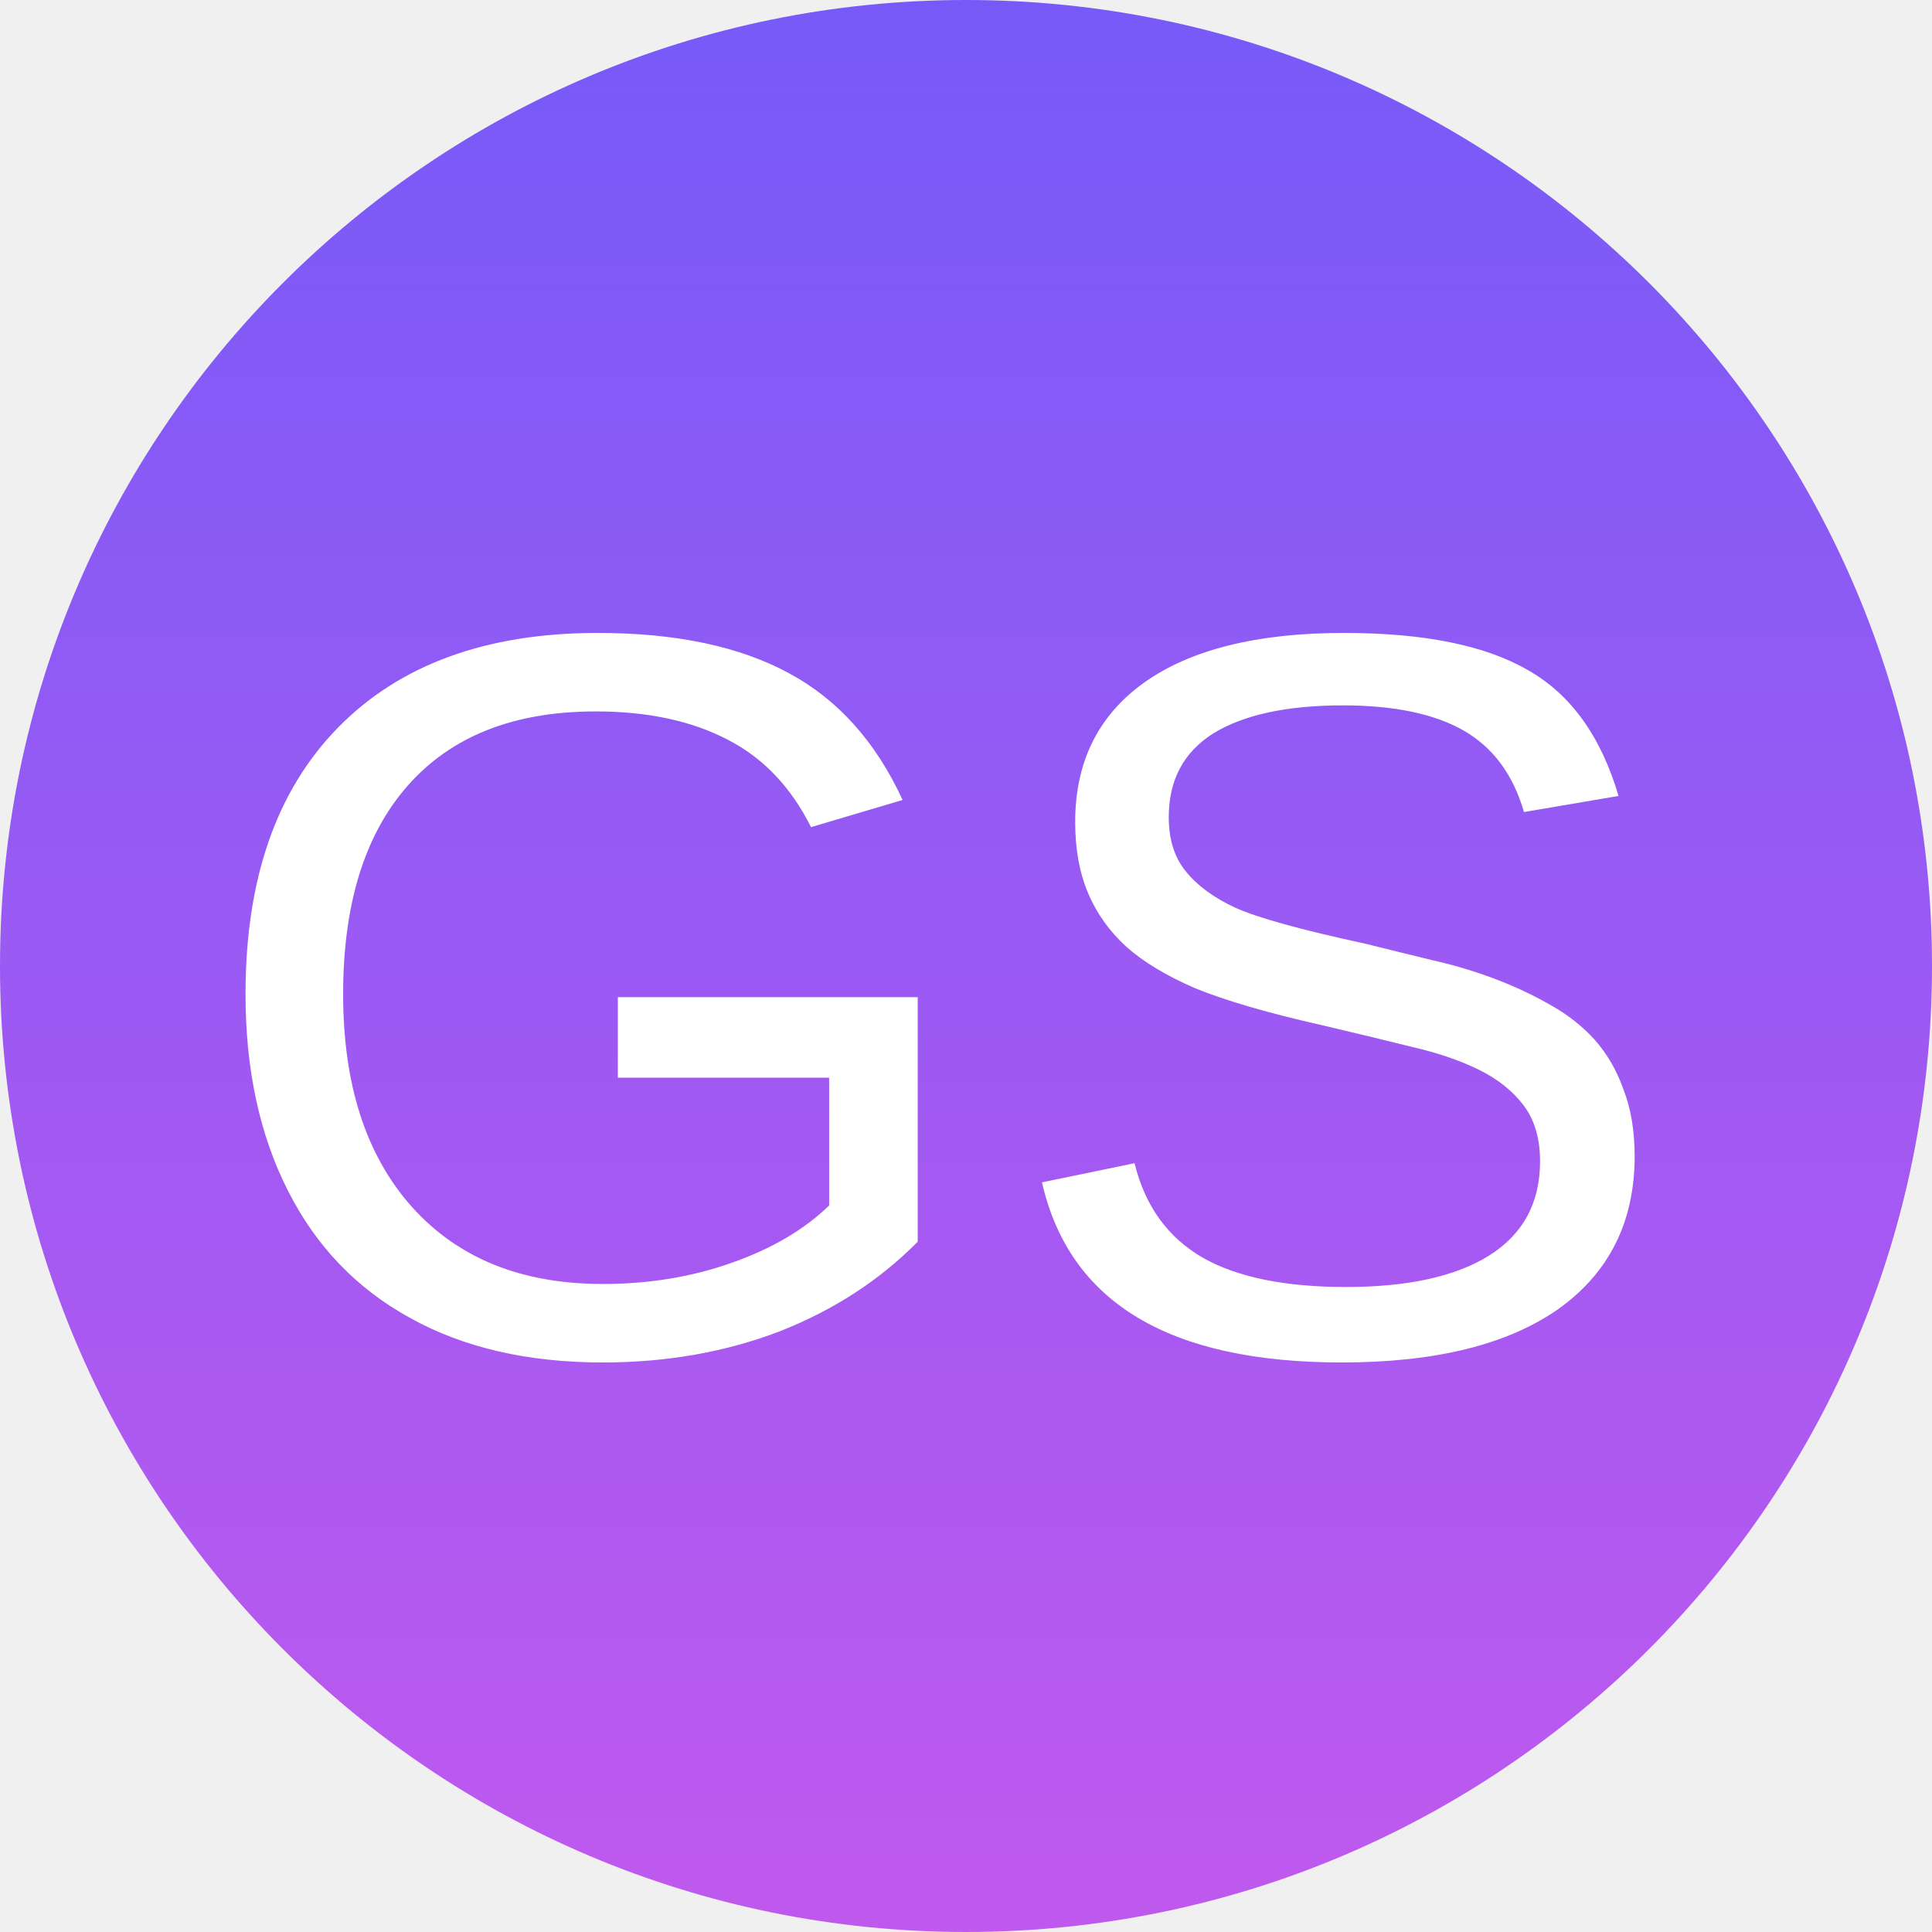
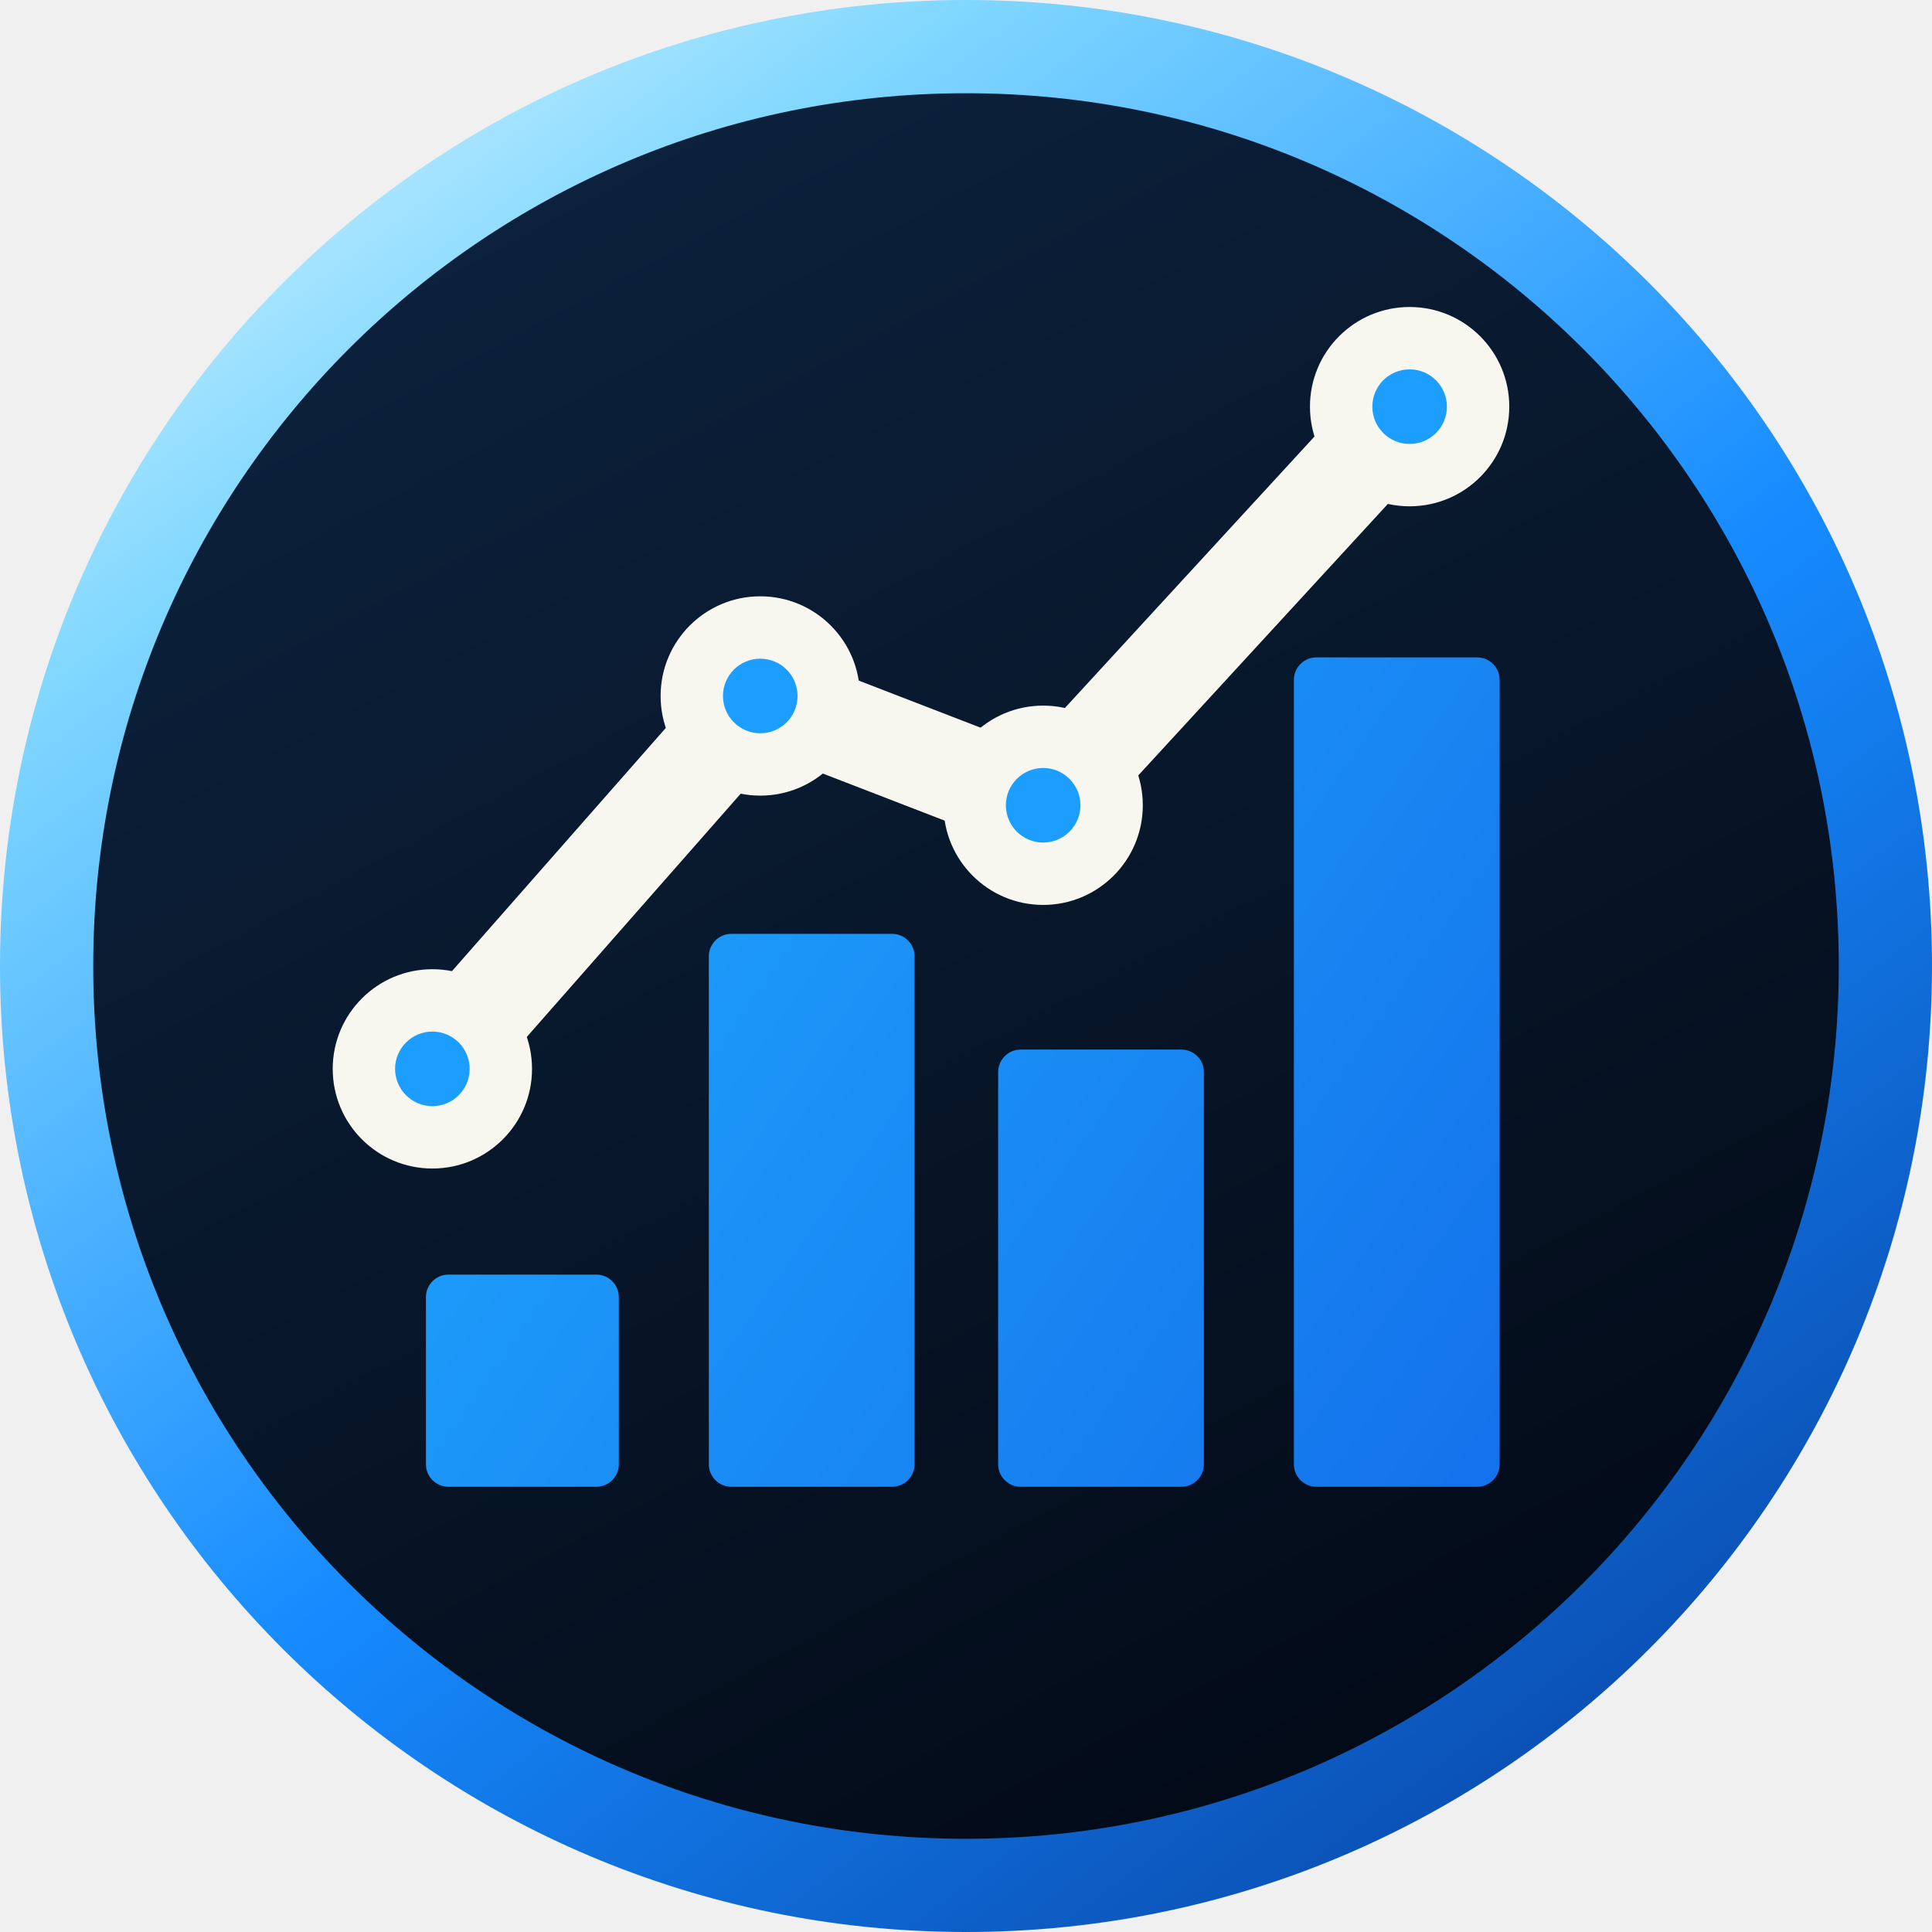
- <svg xmlns="http://www.w3.org/2000/svg" viewBox="0 0 30 30">
+ <svg xmlns="http://www.w3.org/2000/svg" viewBox="4.975 4.975 30.05 30.05" role="img" aria-labelledby="gitstats-icon-title gitstats-icon-desc">
  <defs>
-     <linearGradient id="gradient" x1="0" y1="0" x2="0" y2="1">
-       <stop stop-color="#765AF8" offset="0" />
-       <stop stop-color="#C059EE" offset="1" />
+     <linearGradient id="gitstats-ring" x1="8" y1="4" x2="32" y2="36" gradientUnits="userSpaceOnUse">
+       <stop offset="0" stop-color="#E3F8FF" />
+       <stop offset="0.2" stop-color="#80D7FF" />
+       <stop offset="0.55" stop-color="#168BFF" />
+       <stop offset="1" stop-color="#063C9B" />
+     </linearGradient>
+     <linearGradient id="gitstats-face" x1="12" y1="7" x2="27" y2="35" gradientUnits="userSpaceOnUse">
+       <stop offset="0" stop-color="#0D223E" />
+       <stop offset="0.62" stop-color="#061324" />
+       <stop offset="1" stop-color="#020815" />
+     </linearGradient>
+     <linearGradient id="gitstats-bar" x1="10" y1="18" x2="30" y2="32" gradientUnits="userSpaceOnUse">
+       <stop offset="0" stop-color="#1FA8FF" />
+       <stop offset="1" stop-color="#1268E8" />
    </linearGradient>
  </defs>
-   <g>
-     <rect fill="url(#gradient)" x="0" y="0" width="30" height="30" rx="100" ry="100" />
-     <text x="3" y="21" font-family="Arial, Helvetica, sans-serif" font-size="16px" letter-spacing="0" fill="#FFFFFF">
-       <tspan>GS</tspan>
-     </text>
-   </g>
+   <circle cx="20" cy="20" r="15" fill="#020813" />
+   <circle cx="20" cy="20" r="13.6" fill="url(#gitstats-face)" />
+   <circle cx="20" cy="20" r="14.3" fill="none" stroke="url(#gitstats-ring)" stroke-width="1.45" />
+   <rect x="11.6" y="24.8" width="3" height="3.3" rx=".35" fill="url(#gitstats-bar)" />
+   <rect x="16" y="19.5" width="3.2" height="8.6" rx=".35" fill="url(#gitstats-bar)" />
+   <rect x="20.5" y="21.3" width="3.2" height="6.8" rx=".35" fill="url(#gitstats-bar)" />
+   <rect x="25.1" y="15.2" width="3.2" height="12.9" rx=".35" fill="url(#gitstats-bar)" />
+   <path d="M11.7 21.6 16.8 15.8 21.2 17.5 26.9 11.3" fill="none" stroke="#F7F7F0" stroke-width="1.55" stroke-linecap="round" stroke-linejoin="round" />
+   <circle cx="11.7" cy="21.6" r="1.55" fill="#F7F7F0" />
+   <circle cx="16.8" cy="15.8" r="1.55" fill="#F7F7F0" />
+   <circle cx="21.2" cy="17.5" r="1.55" fill="#F7F7F0" />
+   <circle cx="26.9" cy="11.3" r="1.55" fill="#F7F7F0" />
+   <circle cx="11.7" cy="21.6" r=".58" fill="#1B9EFF" />
+   <circle cx="16.8" cy="15.8" r=".58" fill="#1B9EFF" />
+   <circle cx="21.2" cy="17.5" r=".58" fill="#1B9EFF" />
+   <circle cx="26.9" cy="11.3" r=".58" fill="#1B9EFF" />
</svg>
